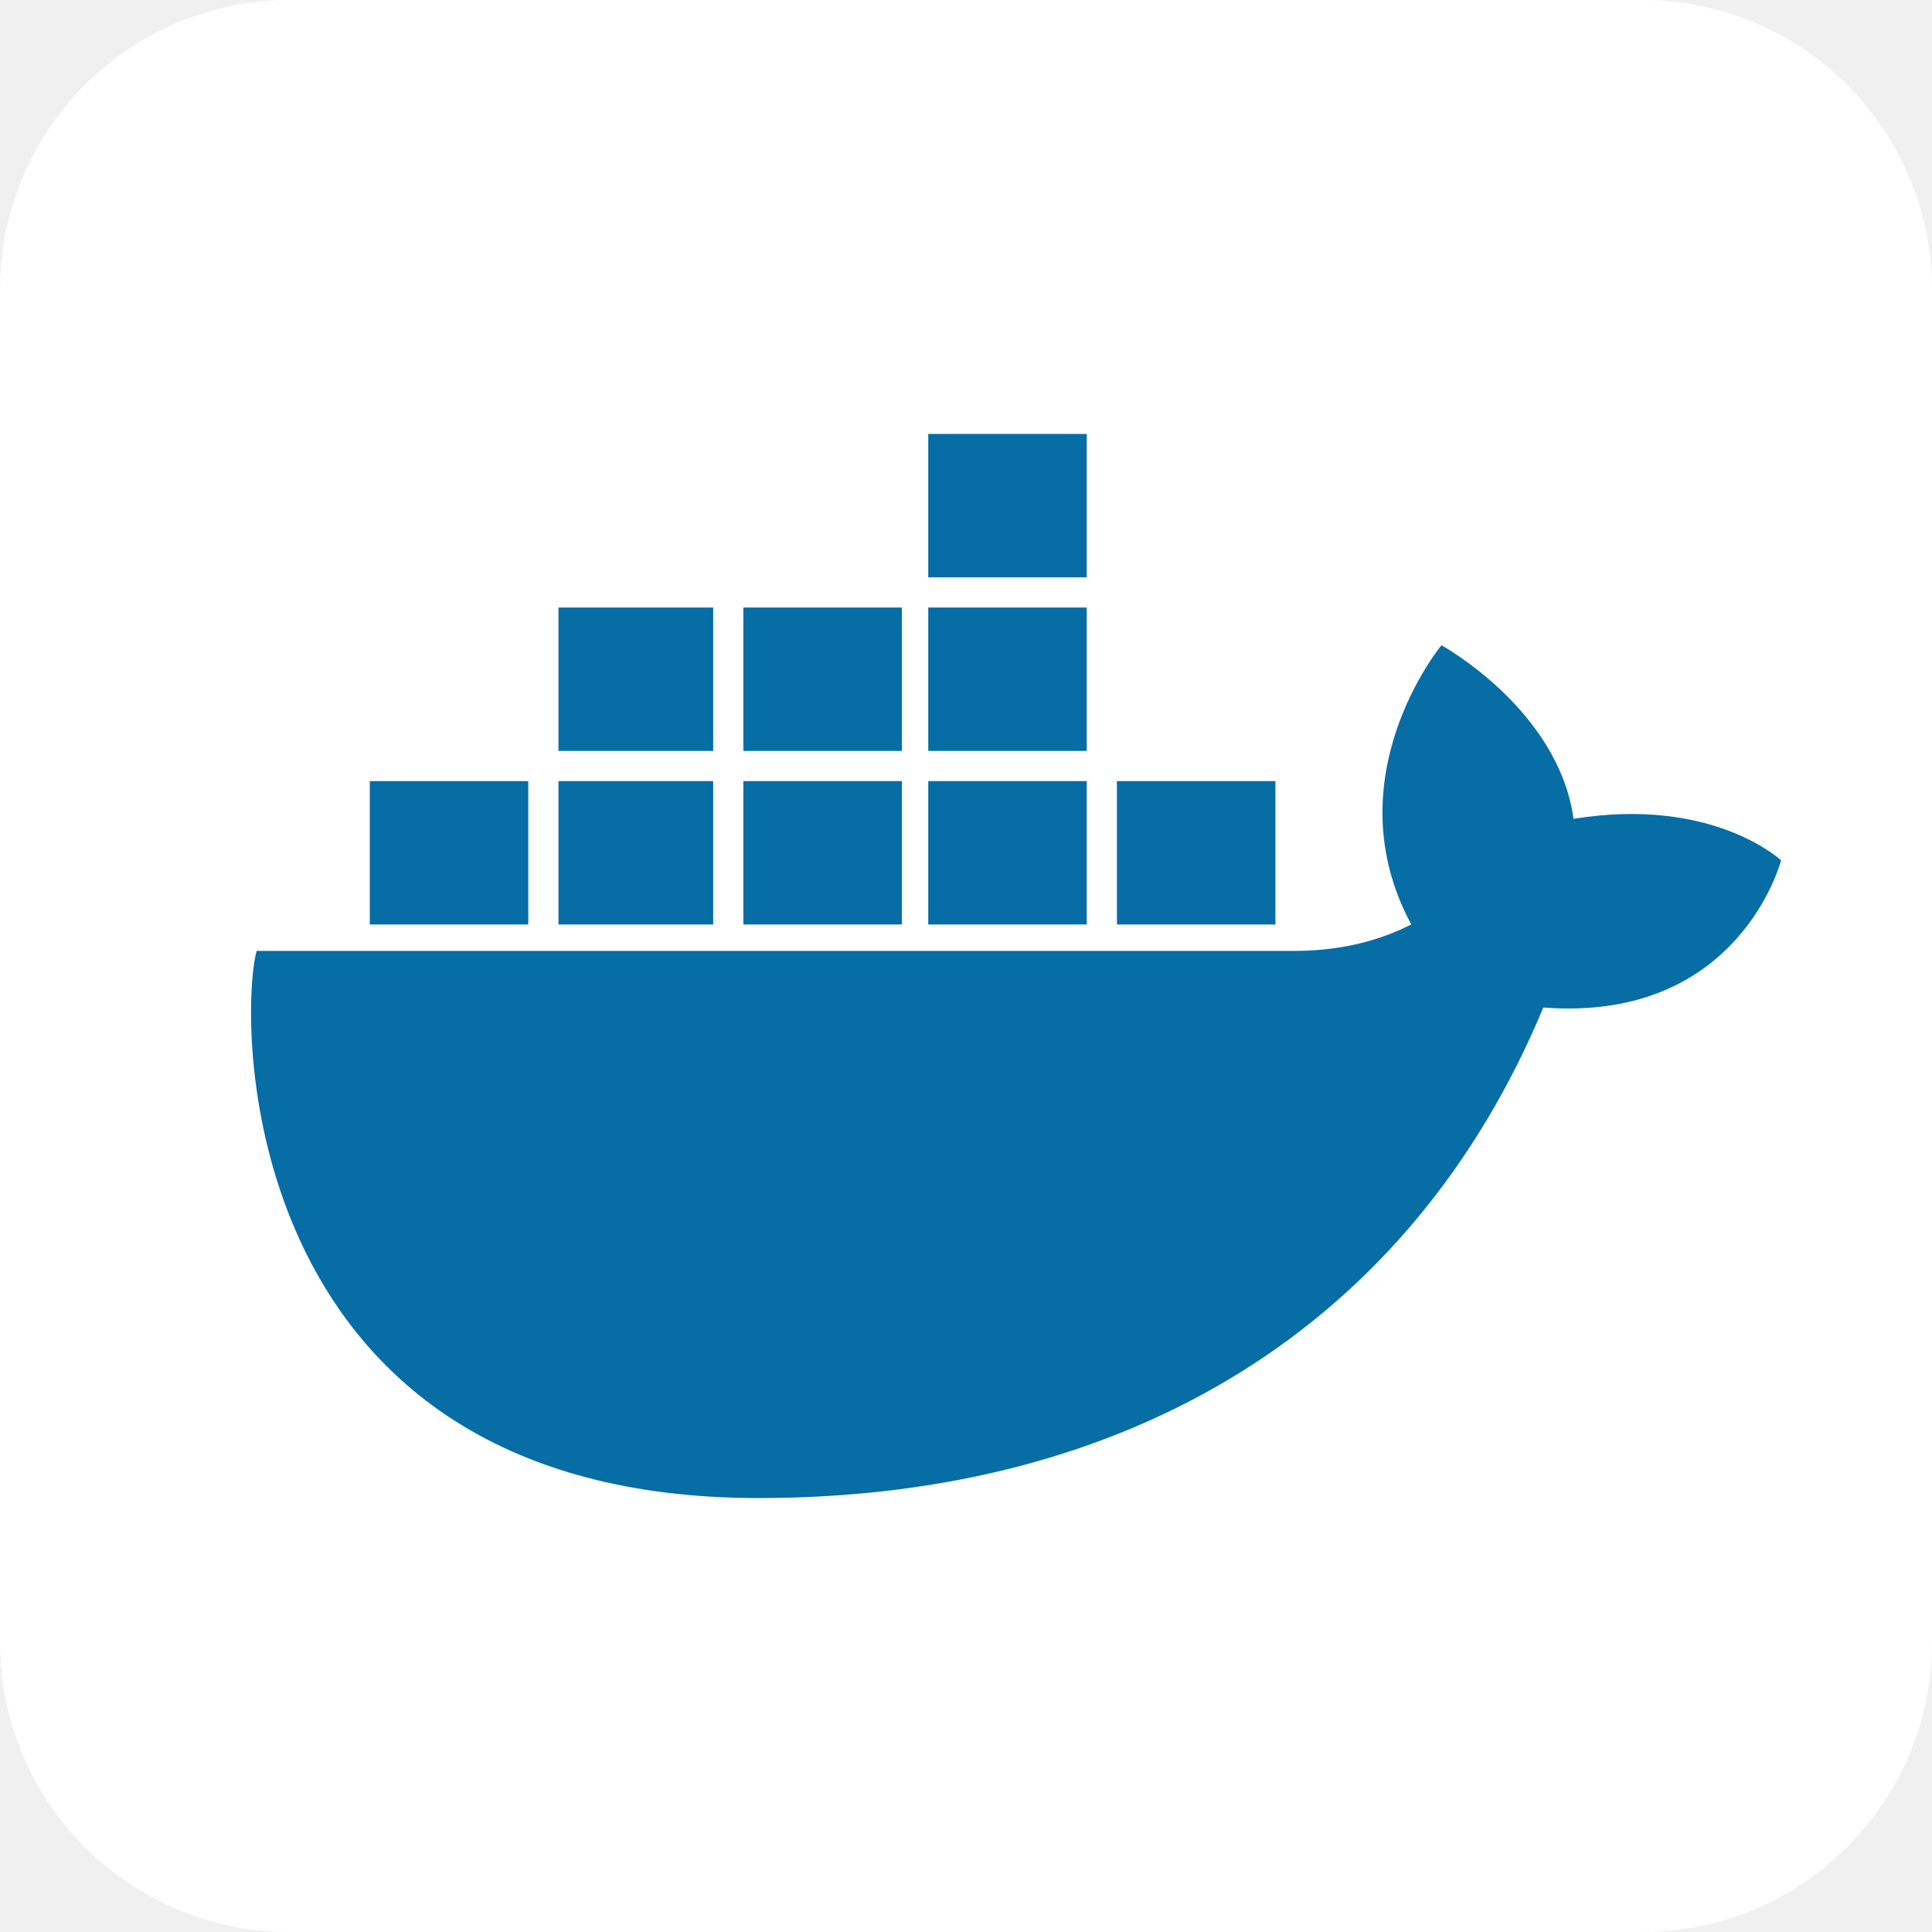
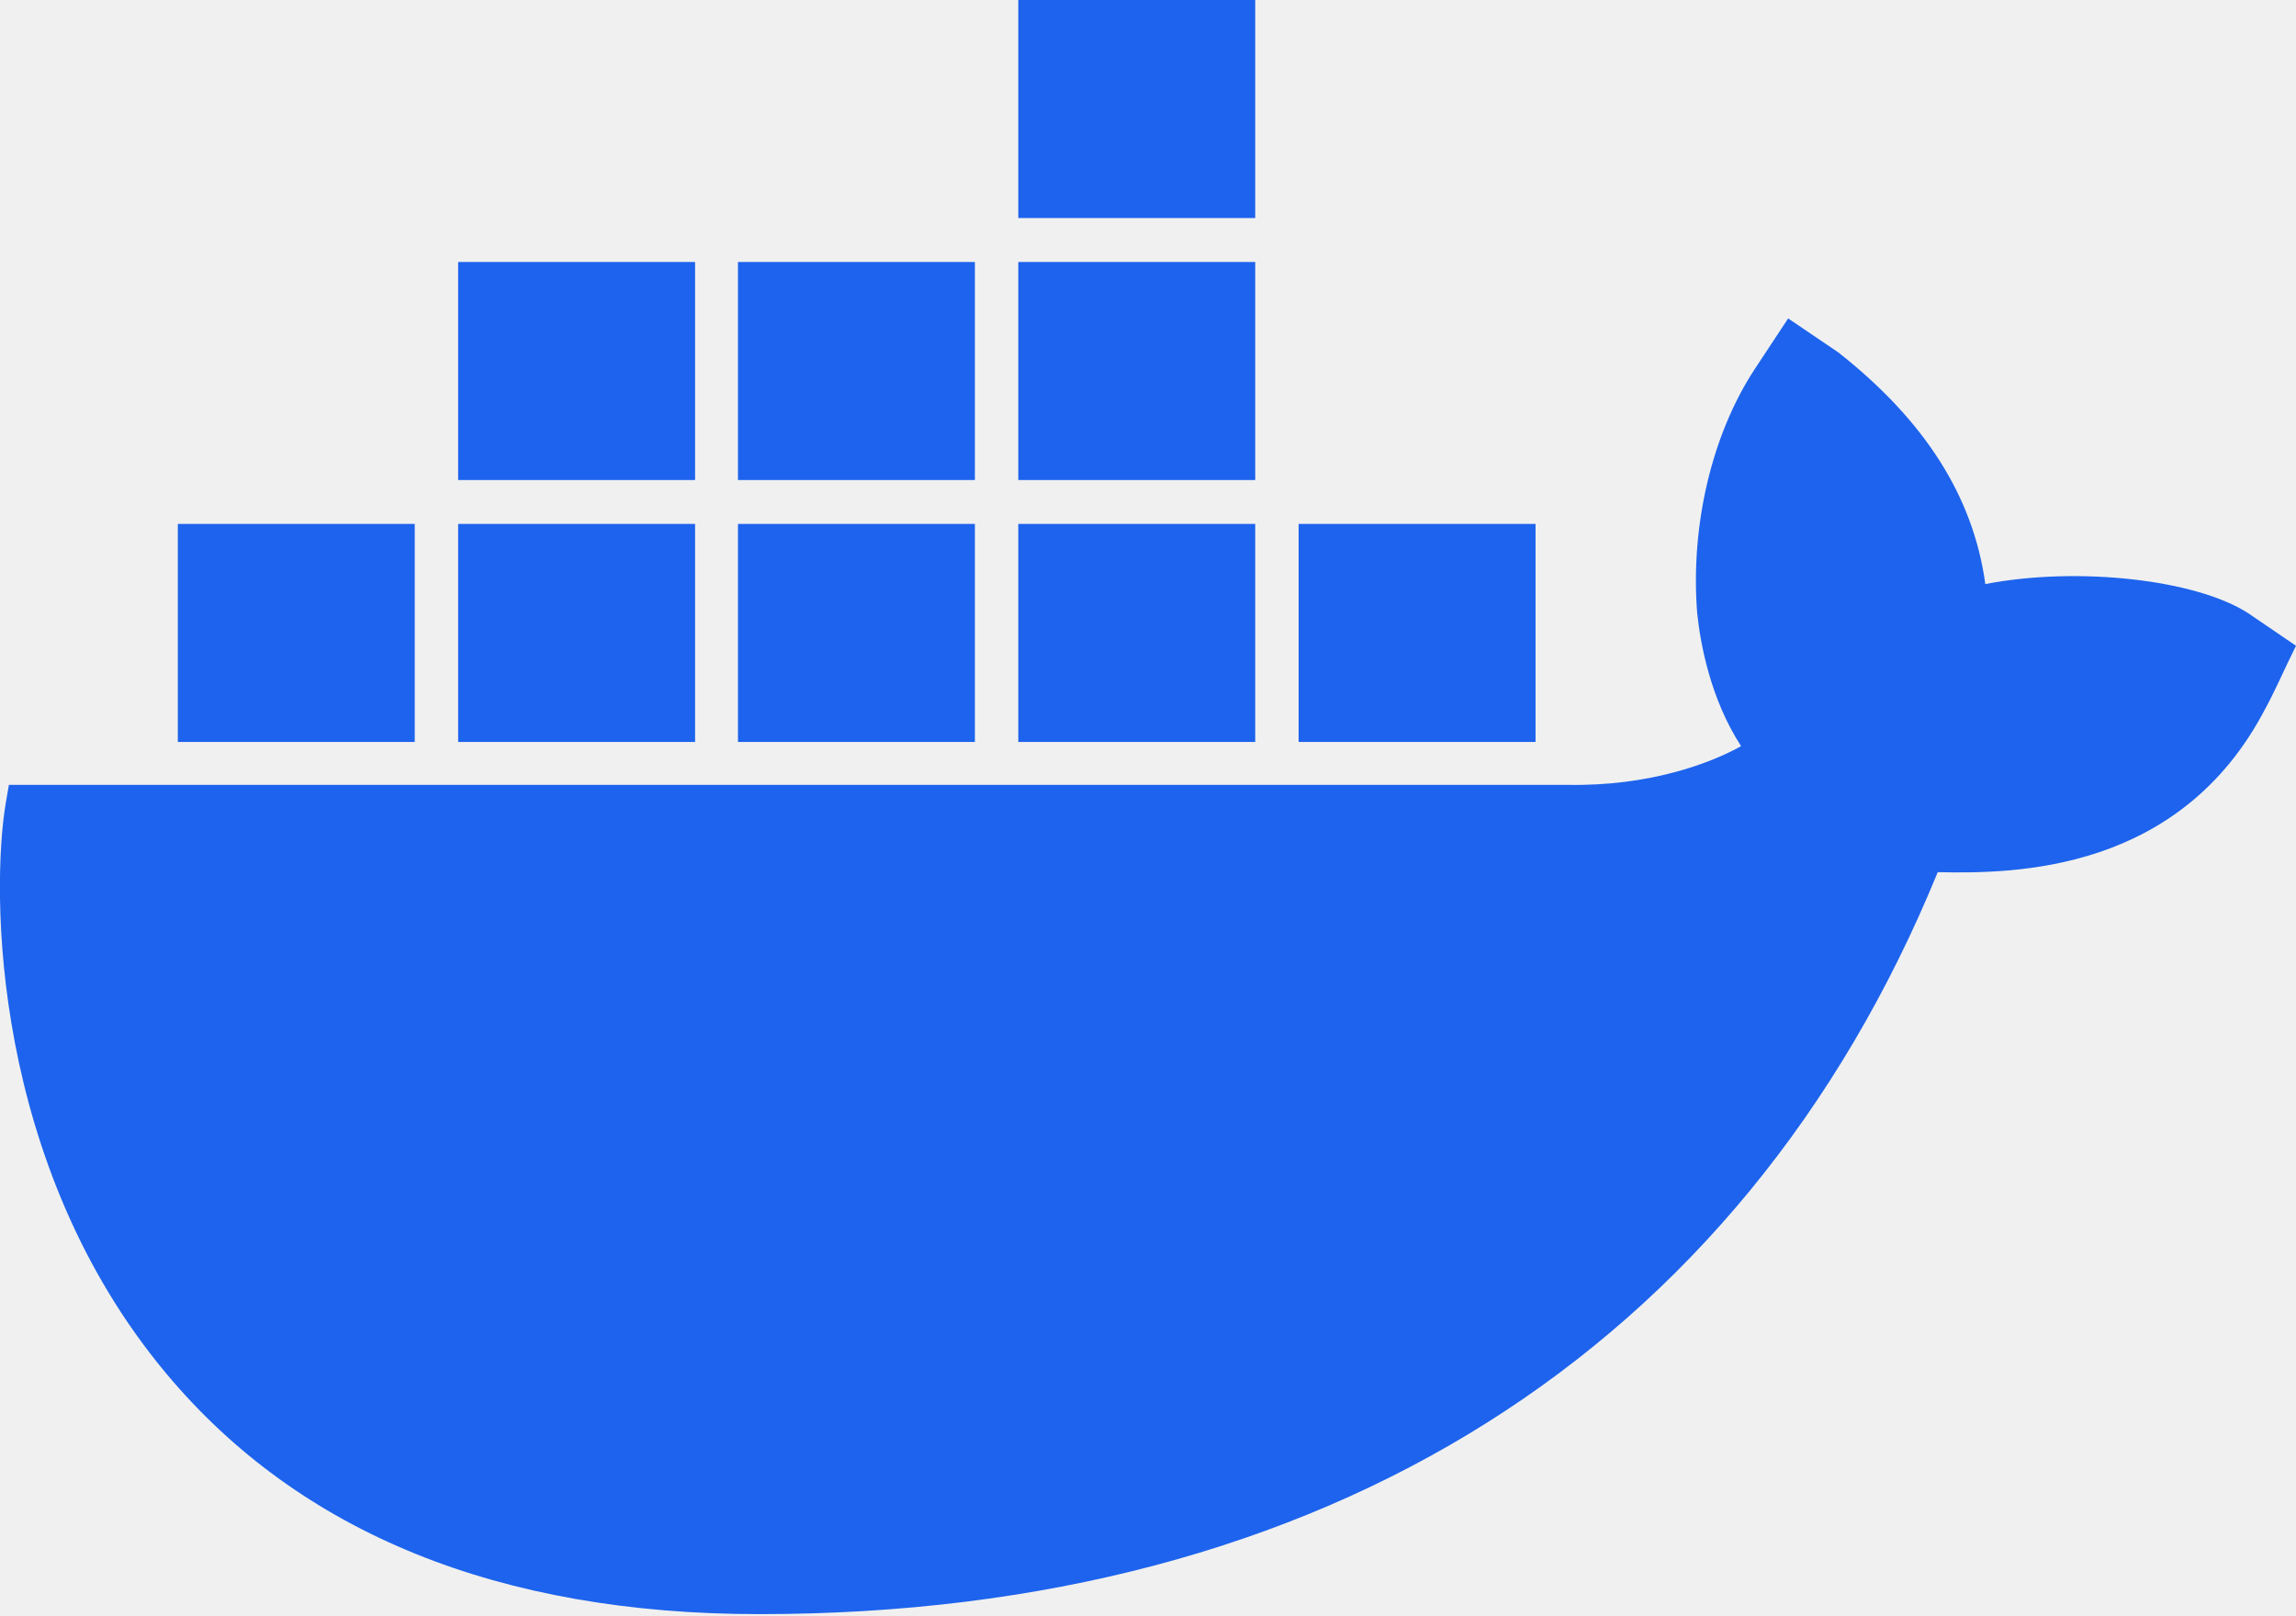
- <svg xmlns="http://www.w3.org/2000/svg" aria-label="Docker" role="img" viewBox="0 0 512 512">
-   <rect width="512" height="512" rx="15%" fill="#ffffff" />
-   <path stroke="#066da5" stroke-width="38" d="M296 226h42m-92 0h42m-91 0h42m-91 0h41m-91 0h42m8-46h41m8 0h42m7 0h42m-42-46h42" />
-   <path fill="#066da5" d="m472 228s-18-17-55-11c-4-29-35-46-35-46s-29 35-8 74c-6 3-16 7-31 7H68c-5 19-5 145 133 145 99 0 173-46 208-130 52 4 63-39 63-39" />
+ <svg xmlns="http://www.w3.org/2000/svg" version="1.1" id="Layer_1" x="0px" y="0px" viewBox="0 0 439 309" style="enable-background:new 0 0 439 309;" xml:space="preserve">
+   <style type="text/css">
+ 	.st0{fill:#1D63ED;}
+ </style>
+   <path class="st0" d="M379.6,111.7c-2.3-16.7-11.5-31.2-28.1-44.3l-9.6-6.5l-6.4,9.7c-8.2,12.5-12.3,29.9-11,46.6  c0.6,5.8,2.5,16.4,8.4,25.5c-5.9,3.3-17.6,7.7-33.2,7.4H1.7l-0.6,3.5c-2.8,16.7-2.8,69,30.7,109.1c25.5,30.5,63.6,46,113.4,46  c108,0,187.8-50.3,225.3-141.9c14.7,0.3,46.4,0.1,62.7-31.4c0.4-0.7,1.4-2.6,4.2-8.6l1.6-3.3l-9.1-6.2  C419.9,110.8,397.2,108.3,379.6,111.7L379.6,111.7z M240,0h-45.3v41.7H240V0z M240,50.1h-45.3v41.7H240V50.1z M186.4,50.1h-45.3  v41.7h45.3V50.1z M132.9,50.1H87.6v41.7h45.3V50.1z M79.3,100.2H34v41.7h45.3V100.2z M132.9,100.2H87.6v41.7h45.3V100.2z   M186.4,100.2h-45.3v41.7h45.3V100.2z M240,100.2h-45.3v41.7H240V100.2z M293.6,100.2h-45.3v41.7h45.3V100.2z" />
</svg>
